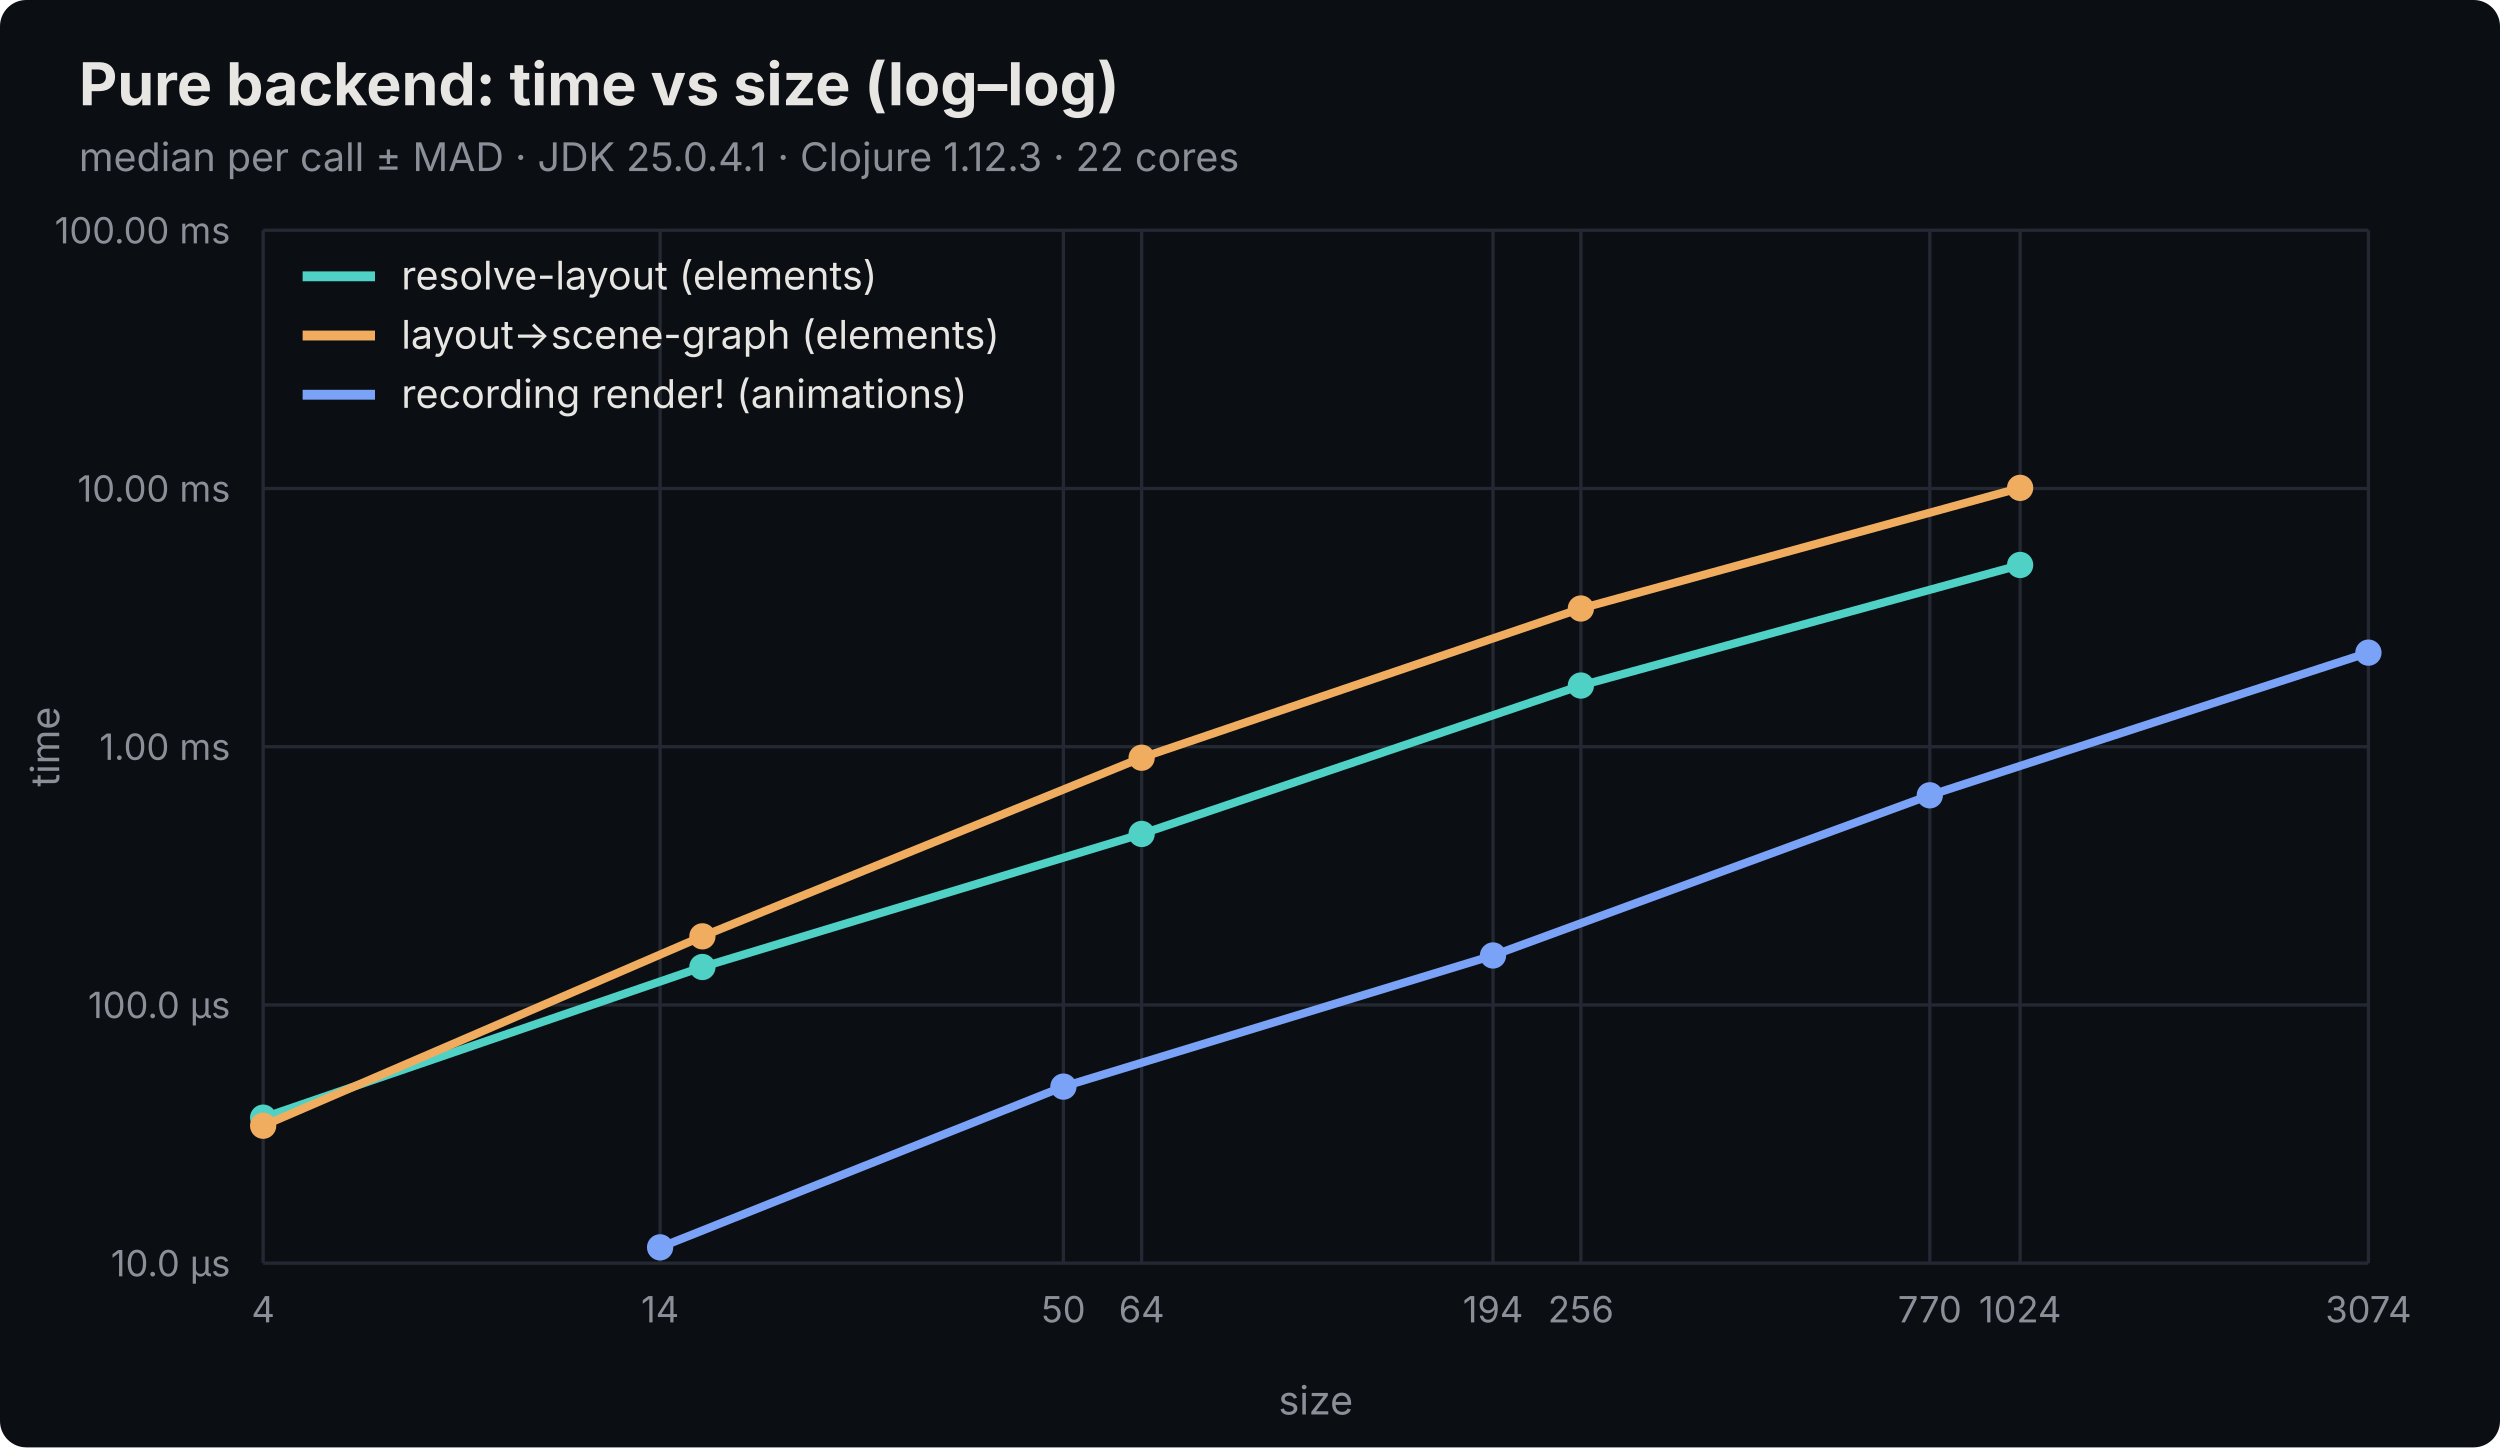
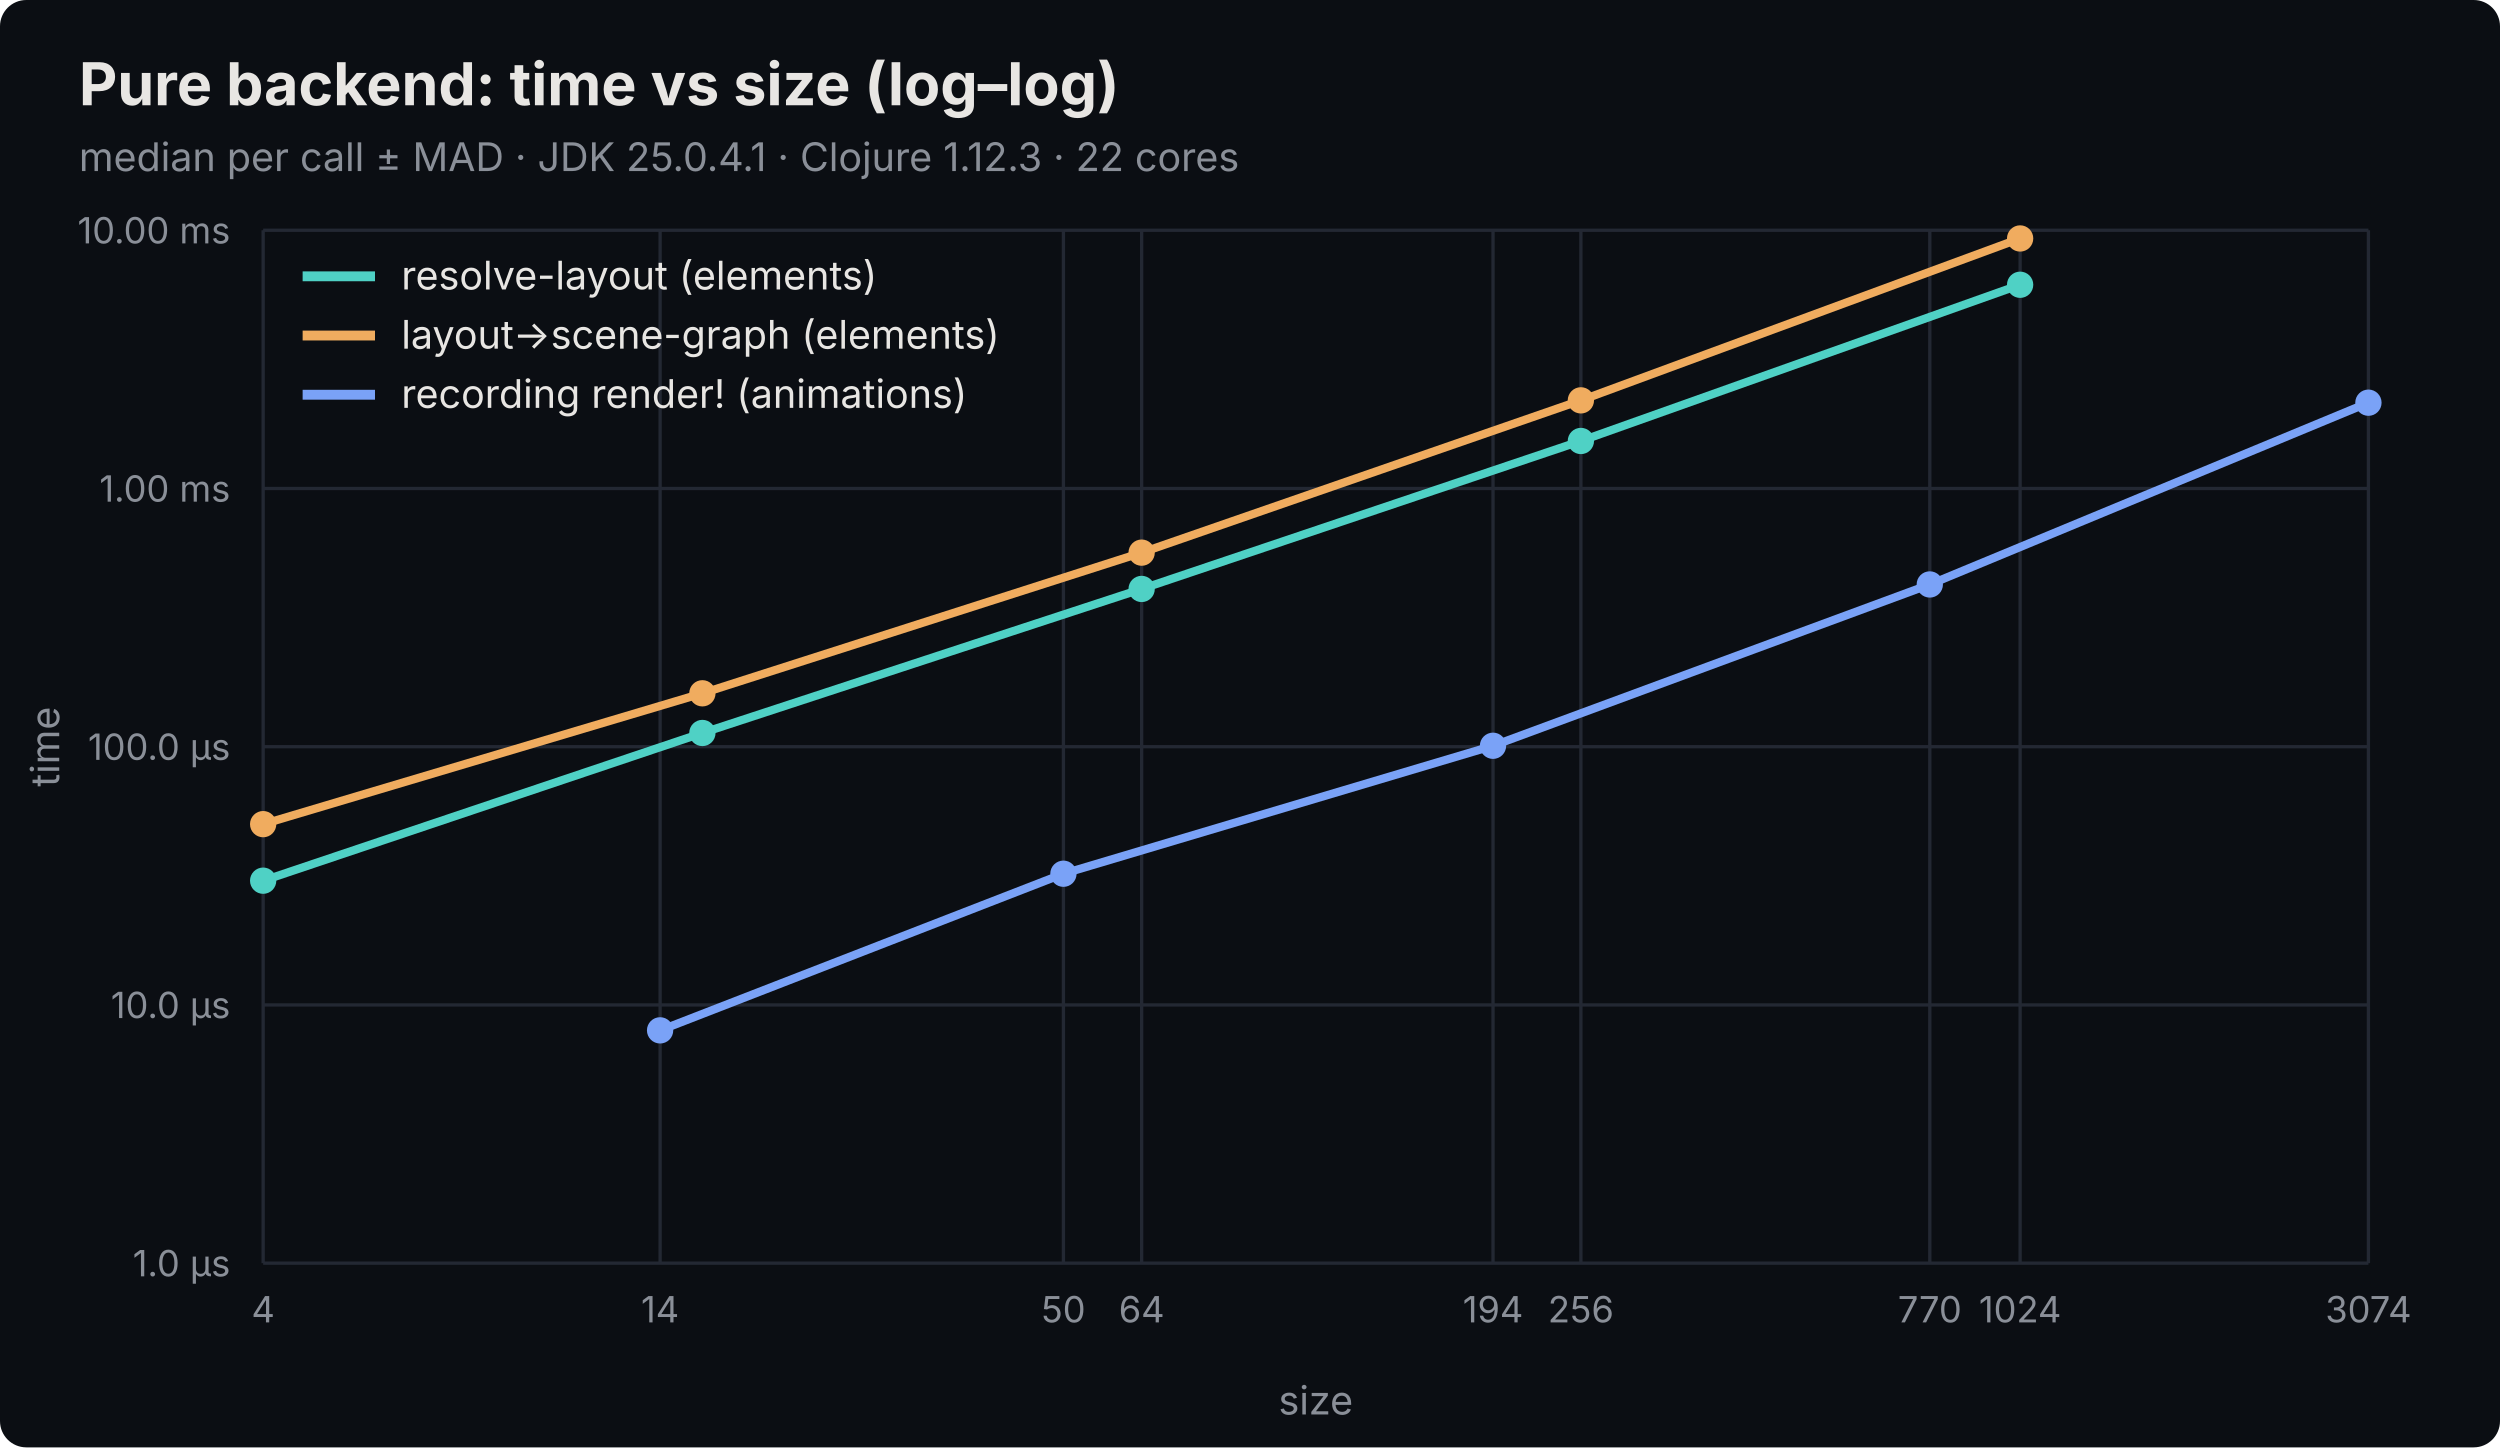
<svg xmlns="http://www.w3.org/2000/svg" font-family="system-ui, -apple-system, Segoe UI, sans-serif" height="440" viewBox="0 0 760 440" width="760">
  <rect fill="#0b0e13" height="440" rx="8" width="760" x="0" y="0" />
  <text fill="#e8e6e3" font-size="18" font-weight="700" x="24" y="32">Pure backend: time vs size (log–log)</text>
  <text fill="#8a8f98" font-size="12" x="24" y="52">median per call ± MAD · JDK 25.0.4.1 · Clojure 1.12.3 · 22 cores</text>
  <g>
    <line stroke="#232833" x1="80" x2="720" y1="384.0" y2="384.0" />
-     <text fill="#8a8f98" font-size="11" text-anchor="end" x="70" y="388.0">10.0 µs</text>
+     <text fill="#8a8f98" font-size="11" text-anchor="end" x="70" y="388.0">1.0 µs</text>
  </g>
  <g>
    <line stroke="#232833" x1="80" x2="720" y1="305.5" y2="305.5" />
-     <text fill="#8a8f98" font-size="11" text-anchor="end" x="70" y="309.5">100.0 µs</text>
+     <text fill="#8a8f98" font-size="11" text-anchor="end" x="70" y="309.5">10.0 µs</text>
  </g>
  <g>
    <line stroke="#232833" x1="80" x2="720" y1="227.0" y2="227.0" />
-     <text fill="#8a8f98" font-size="11" text-anchor="end" x="70" y="231.0">1.00 ms</text>
+     <text fill="#8a8f98" font-size="11" text-anchor="end" x="70" y="231.0">100.0 µs</text>
  </g>
  <g>
    <line stroke="#232833" x1="80" x2="720" y1="148.5" y2="148.5" />
-     <text fill="#8a8f98" font-size="11" text-anchor="end" x="70" y="152.5">10.00 ms</text>
+     <text fill="#8a8f98" font-size="11" text-anchor="end" x="70" y="152.5">1.00 ms</text>
  </g>
  <g>
    <line stroke="#232833" x1="80" x2="720" y1="70.0" y2="70.0" />
-     <text fill="#8a8f98" font-size="11" text-anchor="end" x="70" y="74.0">100.00 ms</text>
+     <text fill="#8a8f98" font-size="11" text-anchor="end" x="70" y="74.0">10.00 ms</text>
  </g>
  <g>
    <line stroke="#232833" x1="80.0" x2="80.0" y1="70" y2="384" />
    <text fill="#8a8f98" font-size="11" text-anchor="middle" x="80.0" y="402">4</text>
  </g>
  <g>
    <line stroke="#232833" x1="200.668" x2="200.668" y1="70" y2="384" />
    <text fill="#8a8f98" font-size="11" text-anchor="middle" x="200.668" y="402">14</text>
  </g>
  <g>
    <line stroke="#232833" x1="323.281" x2="323.281" y1="70" y2="384" />
    <text fill="#8a8f98" font-size="11" text-anchor="middle" x="323.281" y="402">50</text>
  </g>
  <g>
    <line stroke="#232833" x1="347.059" x2="347.059" y1="70" y2="384" />
    <text fill="#8a8f98" font-size="11" text-anchor="middle" x="347.059" y="402">64</text>
  </g>
  <g>
    <line stroke="#232833" x1="453.877" x2="453.877" y1="70" y2="384" />
    <text fill="#8a8f98" font-size="11" text-anchor="middle" x="453.877" y="402">194</text>
  </g>
  <g>
    <line stroke="#232833" x1="480.588" x2="480.588" y1="70" y2="384" />
    <text fill="#8a8f98" font-size="11" text-anchor="middle" x="480.588" y="402">256</text>
  </g>
  <g>
    <line stroke="#232833" x1="586.658" x2="586.658" y1="70" y2="384" />
    <text fill="#8a8f98" font-size="11" text-anchor="middle" x="586.658" y="402">770</text>
  </g>
  <g>
    <line stroke="#232833" x1="614.118" x2="614.118" y1="70" y2="384" />
    <text fill="#8a8f98" font-size="11" text-anchor="middle" x="614.118" y="402">1024</text>
  </g>
  <g>
    <line stroke="#232833" x1="720.0" x2="720.0" y1="70" y2="384" />
    <text fill="#8a8f98" font-size="11" text-anchor="middle" x="720.0" y="402">3074</text>
  </g>
  <text fill="#8a8f98" font-size="12" text-anchor="middle" x="400" y="430">size</text>
  <text fill="#8a8f98" font-size="12" text-anchor="middle" transform="rotate(-90 18 227)" x="18" y="227">time</text>
  <g>
-     <polyline fill="none" points="80.0,339.763 213.529,293.966 347.059,253.521 480.588,208.405 614.118,171.754" stroke="#4fd1c5" stroke-linejoin="round" stroke-width="2.5" />
-     <circle cx="80.0" cy="339.763" fill="#4fd1c5" r="4" />
-     <circle cx="213.529" cy="293.966" fill="#4fd1c5" r="4" />
-     <circle cx="347.059" cy="253.521" fill="#4fd1c5" r="4" />
-     <circle cx="480.588" cy="208.405" fill="#4fd1c5" r="4" />
-     <circle cx="614.118" cy="171.754" fill="#4fd1c5" r="4" />
+     <polyline fill="none" points="80.0,267.73 213.529,222.826 347.059,179.041 480.588,134.057 614.118,86.568" stroke="#4fd1c5" stroke-linejoin="round" stroke-width="2.5" />
+     <circle cx="80.0" cy="267.73" fill="#4fd1c5" r="4" />
+     <circle cx="213.529" cy="222.826" fill="#4fd1c5" r="4" />
+     <circle cx="347.059" cy="179.041" fill="#4fd1c5" r="4" />
+     <circle cx="480.588" cy="134.057" fill="#4fd1c5" r="4" />
+     <circle cx="614.118" cy="86.568" fill="#4fd1c5" r="4" />
    <g transform="translate(92,84)">
      <line stroke="#4fd1c5" stroke-width="3" x1="0" x2="22" y1="0" y2="0" />
      <text fill="#e8e6e3" font-size="12" x="30" y="4">resolve-layout (elements)</text>
    </g>
  </g>
  <g>
-     <polyline fill="none" points="80.0,342.224 213.529,284.648 347.059,230.348 480.588,184.986 614.118,148.314" stroke="#f0ac5f" stroke-linejoin="round" stroke-width="2.5" />
-     <circle cx="80.0" cy="342.224" fill="#f0ac5f" r="4" />
-     <circle cx="213.529" cy="284.648" fill="#f0ac5f" r="4" />
-     <circle cx="347.059" cy="230.348" fill="#f0ac5f" r="4" />
-     <circle cx="480.588" cy="184.986" fill="#f0ac5f" r="4" />
-     <circle cx="614.118" cy="148.314" fill="#f0ac5f" r="4" />
+     <polyline fill="none" points="80.0,250.54 213.529,210.763 347.059,168.004 480.588,121.709 614.118,72.493" stroke="#f0ac5f" stroke-linejoin="round" stroke-width="2.5" />
+     <circle cx="80.0" cy="250.54" fill="#f0ac5f" r="4" />
+     <circle cx="213.529" cy="210.763" fill="#f0ac5f" r="4" />
+     <circle cx="347.059" cy="168.004" fill="#f0ac5f" r="4" />
+     <circle cx="480.588" cy="121.709" fill="#f0ac5f" r="4" />
+     <circle cx="614.118" cy="72.493" fill="#f0ac5f" r="4" />
    <g transform="translate(92,102)">
      <line stroke="#f0ac5f" stroke-width="3" x1="0" x2="22" y1="0" y2="0" />
      <text fill="#e8e6e3" font-size="12" x="30" y="4">layout-&gt;scene-graph (elements)</text>
    </g>
  </g>
  <g>
-     <polyline fill="none" points="200.668,379.196 323.281,330.332 453.877,290.464 586.658,241.773 720.0,198.403" stroke="#7aa2f7" stroke-linejoin="round" stroke-width="2.5" />
-     <circle cx="200.668" cy="379.196" fill="#7aa2f7" r="4" />
-     <circle cx="323.281" cy="330.332" fill="#7aa2f7" r="4" />
-     <circle cx="453.877" cy="290.464" fill="#7aa2f7" r="4" />
-     <circle cx="586.658" cy="241.773" fill="#7aa2f7" r="4" />
-     <circle cx="720.0" cy="198.403" fill="#7aa2f7" r="4" />
+     <polyline fill="none" points="200.668,313.23 323.281,265.614 453.877,226.715 586.658,177.676 720.0,122.419" stroke="#7aa2f7" stroke-linejoin="round" stroke-width="2.5" />
+     <circle cx="200.668" cy="313.23" fill="#7aa2f7" r="4" />
+     <circle cx="323.281" cy="265.614" fill="#7aa2f7" r="4" />
+     <circle cx="453.877" cy="226.715" fill="#7aa2f7" r="4" />
+     <circle cx="586.658" cy="177.676" fill="#7aa2f7" r="4" />
+     <circle cx="720.0" cy="122.419" fill="#7aa2f7" r="4" />
    <g transform="translate(92,120)">
      <line stroke="#7aa2f7" stroke-width="3" x1="0" x2="22" y1="0" y2="0" />
      <text fill="#e8e6e3" font-size="12" x="30" y="4">recording render! (animations)</text>
    </g>
  </g>
</svg>
